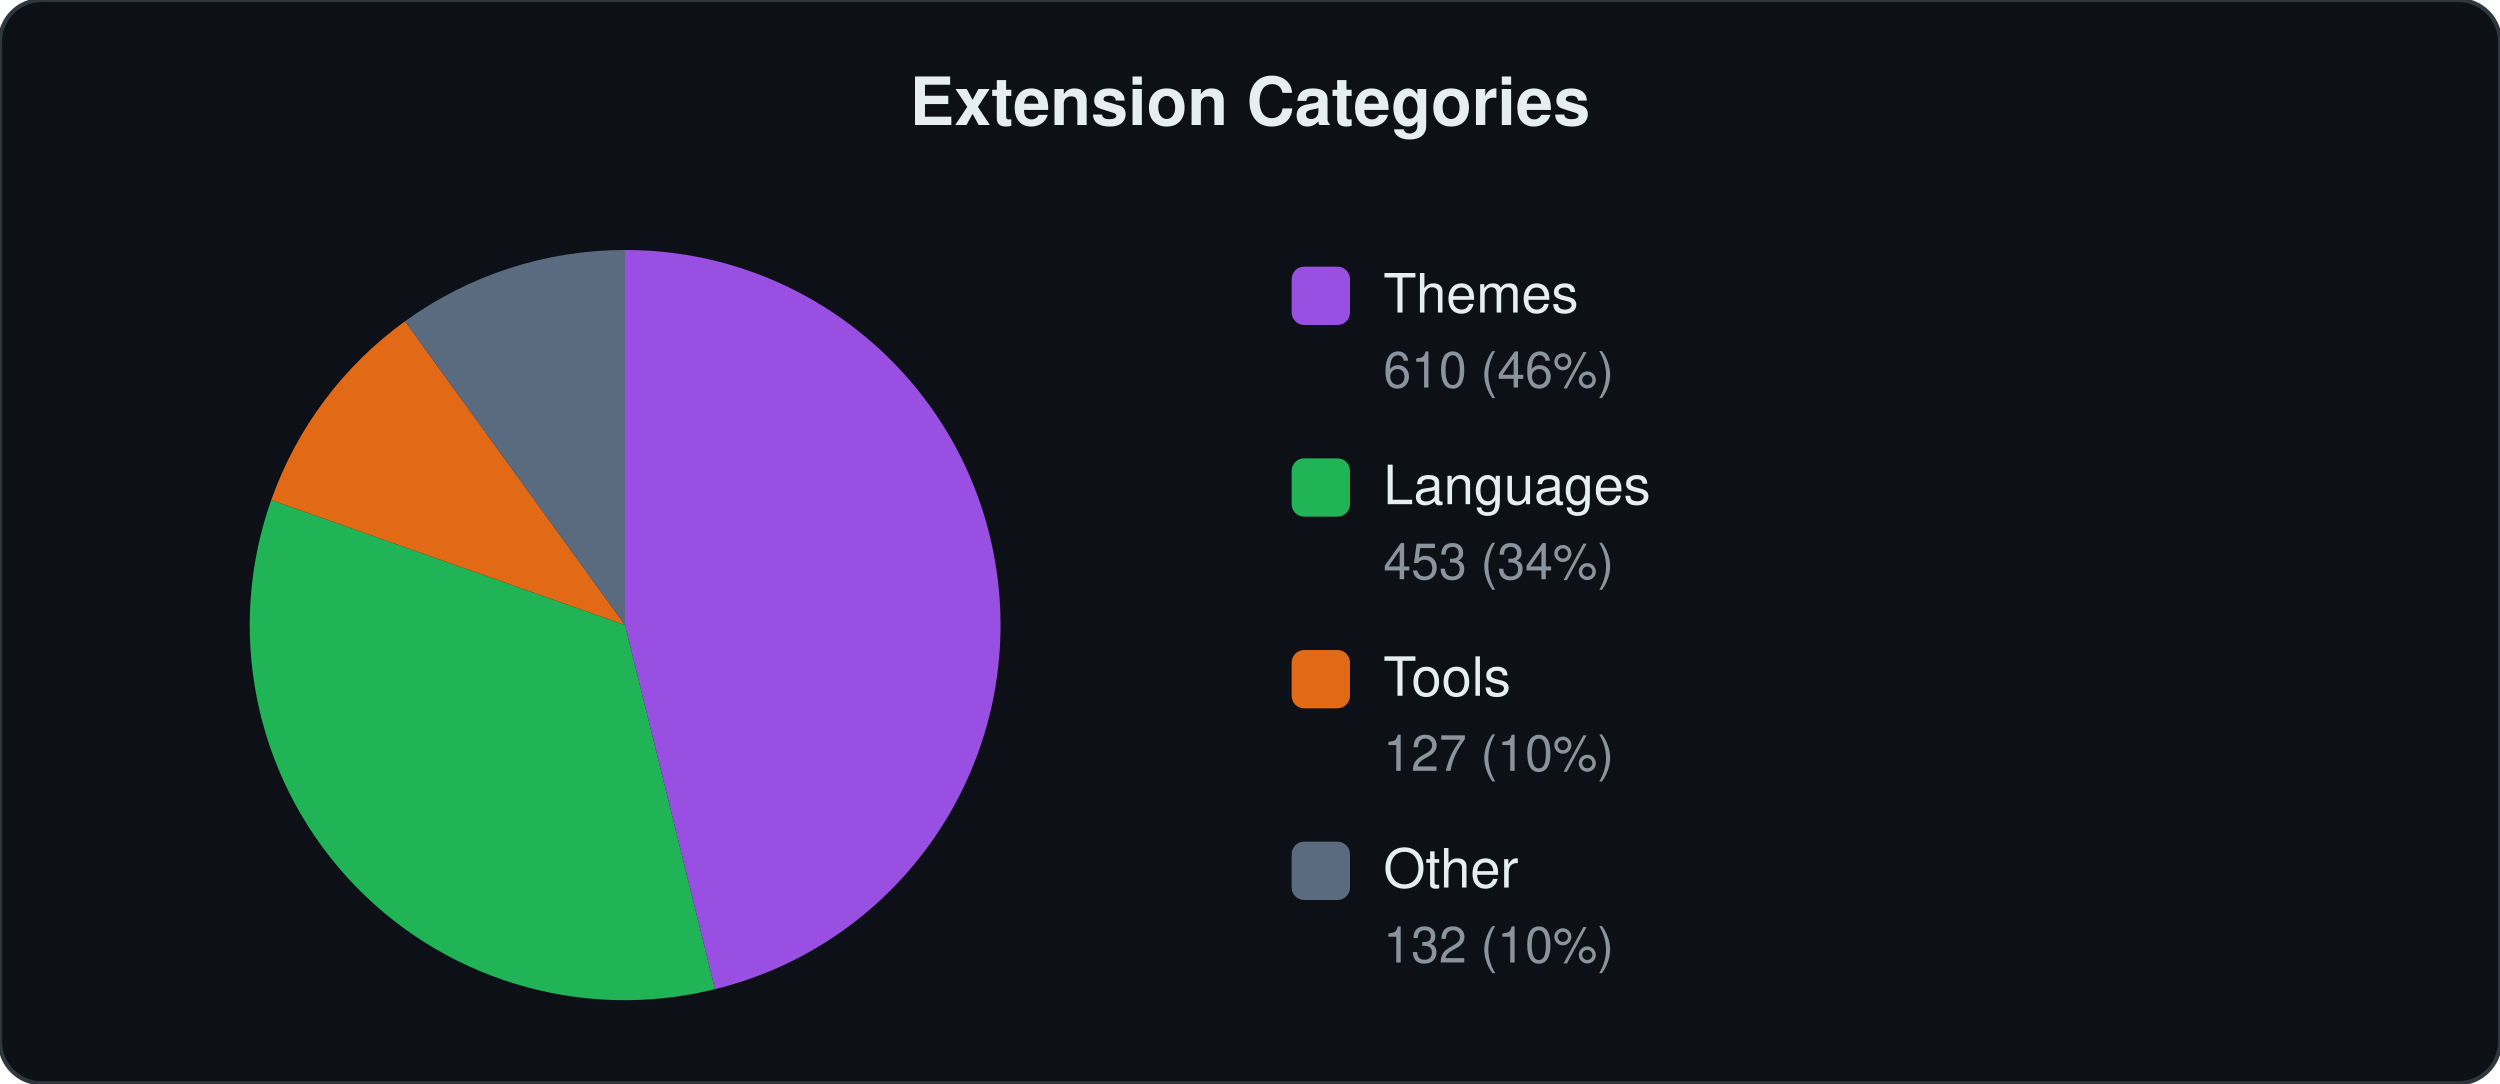
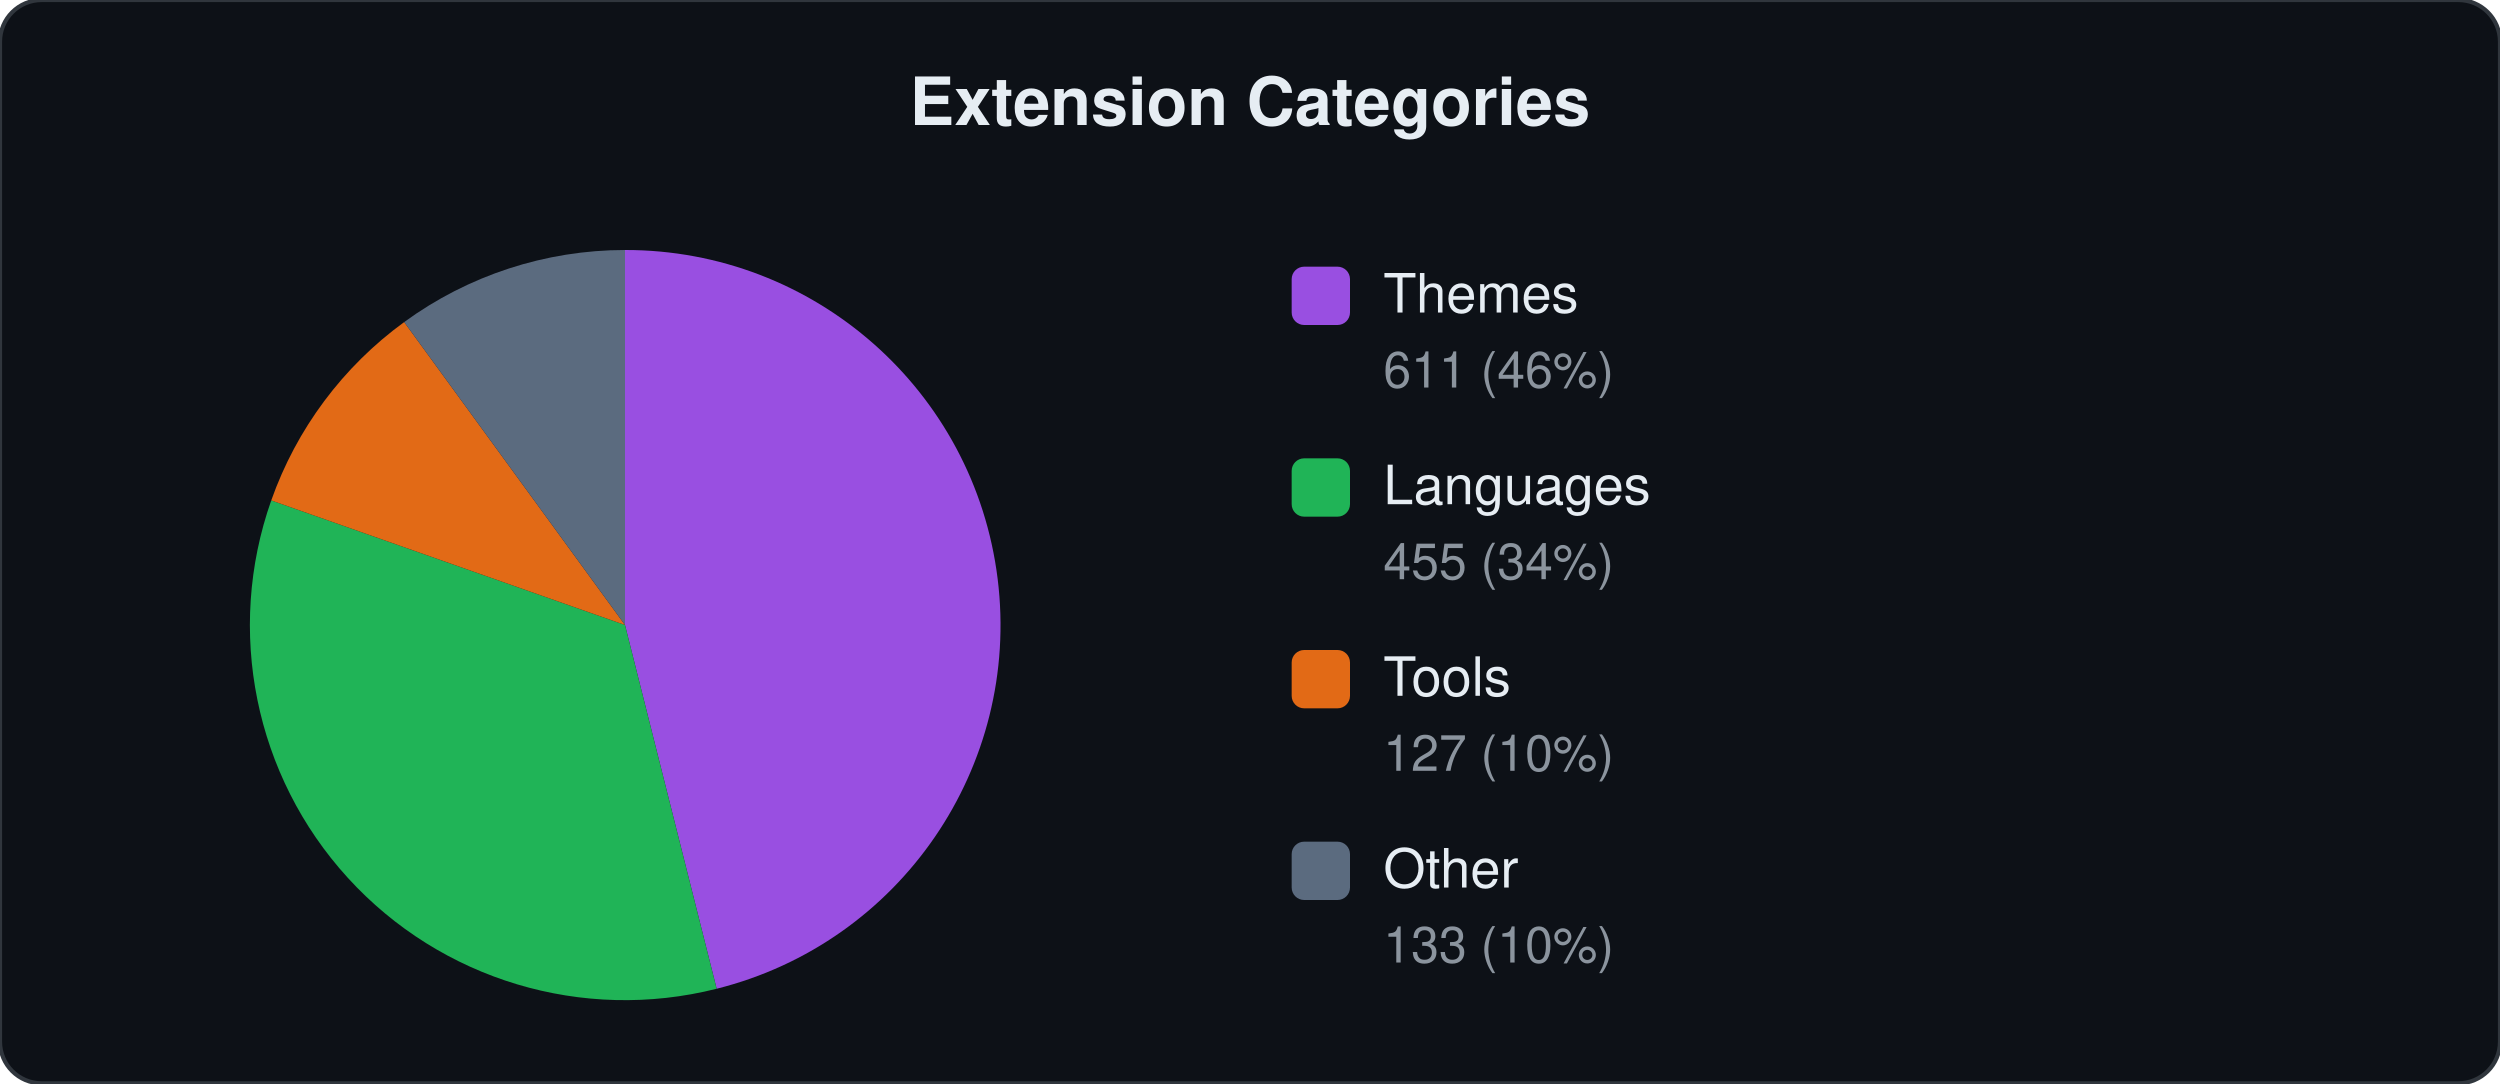
<svg xmlns="http://www.w3.org/2000/svg" viewBox="0 0 600 260" width="600" height="260">
  <style>text{font-family:-apple-system,BlinkMacSystemFont,"Segoe UI",Helvetica,Arial,sans-serif;fill:#e6edf3}.label{font-size:13px}.count{font-size:12px;fill:#8b949e}.title{font-size:16px;font-weight:600}</style>
  <rect width="600" height="260" rx="10" fill="#0d1117" stroke="#30363d" stroke-width="1" />
  <text x="300" y="30" text-anchor="middle" class="title">Extension Categories</text>
-   <path d="M150.0,150.0 L150.0,60.0 A90,90 0 0,1 171.6,237.4 Z" fill="#a855f7" opacity="0.9" />
-   <path d="M150.0,150.0 L171.6,237.4 A90,90 0 0,1 65.1,120.0 Z" fill="#22c55e" opacity="0.9" />
-   <path d="M150.0,150.0 L65.1,120.0 A90,90 0 0,1 97.2,77.1 Z" fill="#f97316" opacity="0.9" />
-   <path d="M150.0,150.0 L97.2,77.1 A90,90 0 0,1 150.0,60.0 Z" fill="#64748b" opacity="0.9" />
+   <path d="M150.0,150.0 L150.0,60.0 A90,90 0 0,1 172.0,237.3 Z" fill="#a855f7" opacity="0.9" />
+   <path d="M150.0,150.0 L172.0,237.3 A90,90 0 0,1 65.1,120.1 Z" fill="#22c55e" opacity="0.9" />
+   <path d="M150.0,150.0 L65.1,120.1 A90,90 0 0,1 97.0,77.3 Z" fill="#f97316" opacity="0.9" />
+   <path d="M150.0,150.0 L97.0,77.3 A90,90 0 0,1 150.0,60.0 Z" fill="#64748b" opacity="0.9" />
  <rect x="310" y="64" width="14" height="14" rx="3" fill="#a855f7" opacity="0.9" />
  <text x="332" y="75" class="label">Themes</text>
-   <text x="332" y="93" class="count">610 (46%)</text>
+   <text x="332" y="93" class="count">611 (46%)</text>
  <rect x="310" y="110" width="14" height="14" rx="3" fill="#22c55e" opacity="0.9" />
  <text x="332" y="121" class="label">Languages</text>
-   <text x="332" y="139" class="count">453 (34%)</text>
+   <text x="332" y="139" class="count">455 (34%)</text>
  <rect x="310" y="156" width="14" height="14" rx="3" fill="#f97316" opacity="0.9" />
  <text x="332" y="167" class="label">Tools</text>
  <text x="332" y="185" class="count">127 (10%)</text>
  <rect x="310" y="202" width="14" height="14" rx="3" fill="#64748b" opacity="0.9" />
  <text x="332" y="213" class="label">Other</text>
-   <text x="332" y="231" class="count">132 (10%)</text>
+   <text x="332" y="231" class="count">133 (10%)</text>
</svg>
